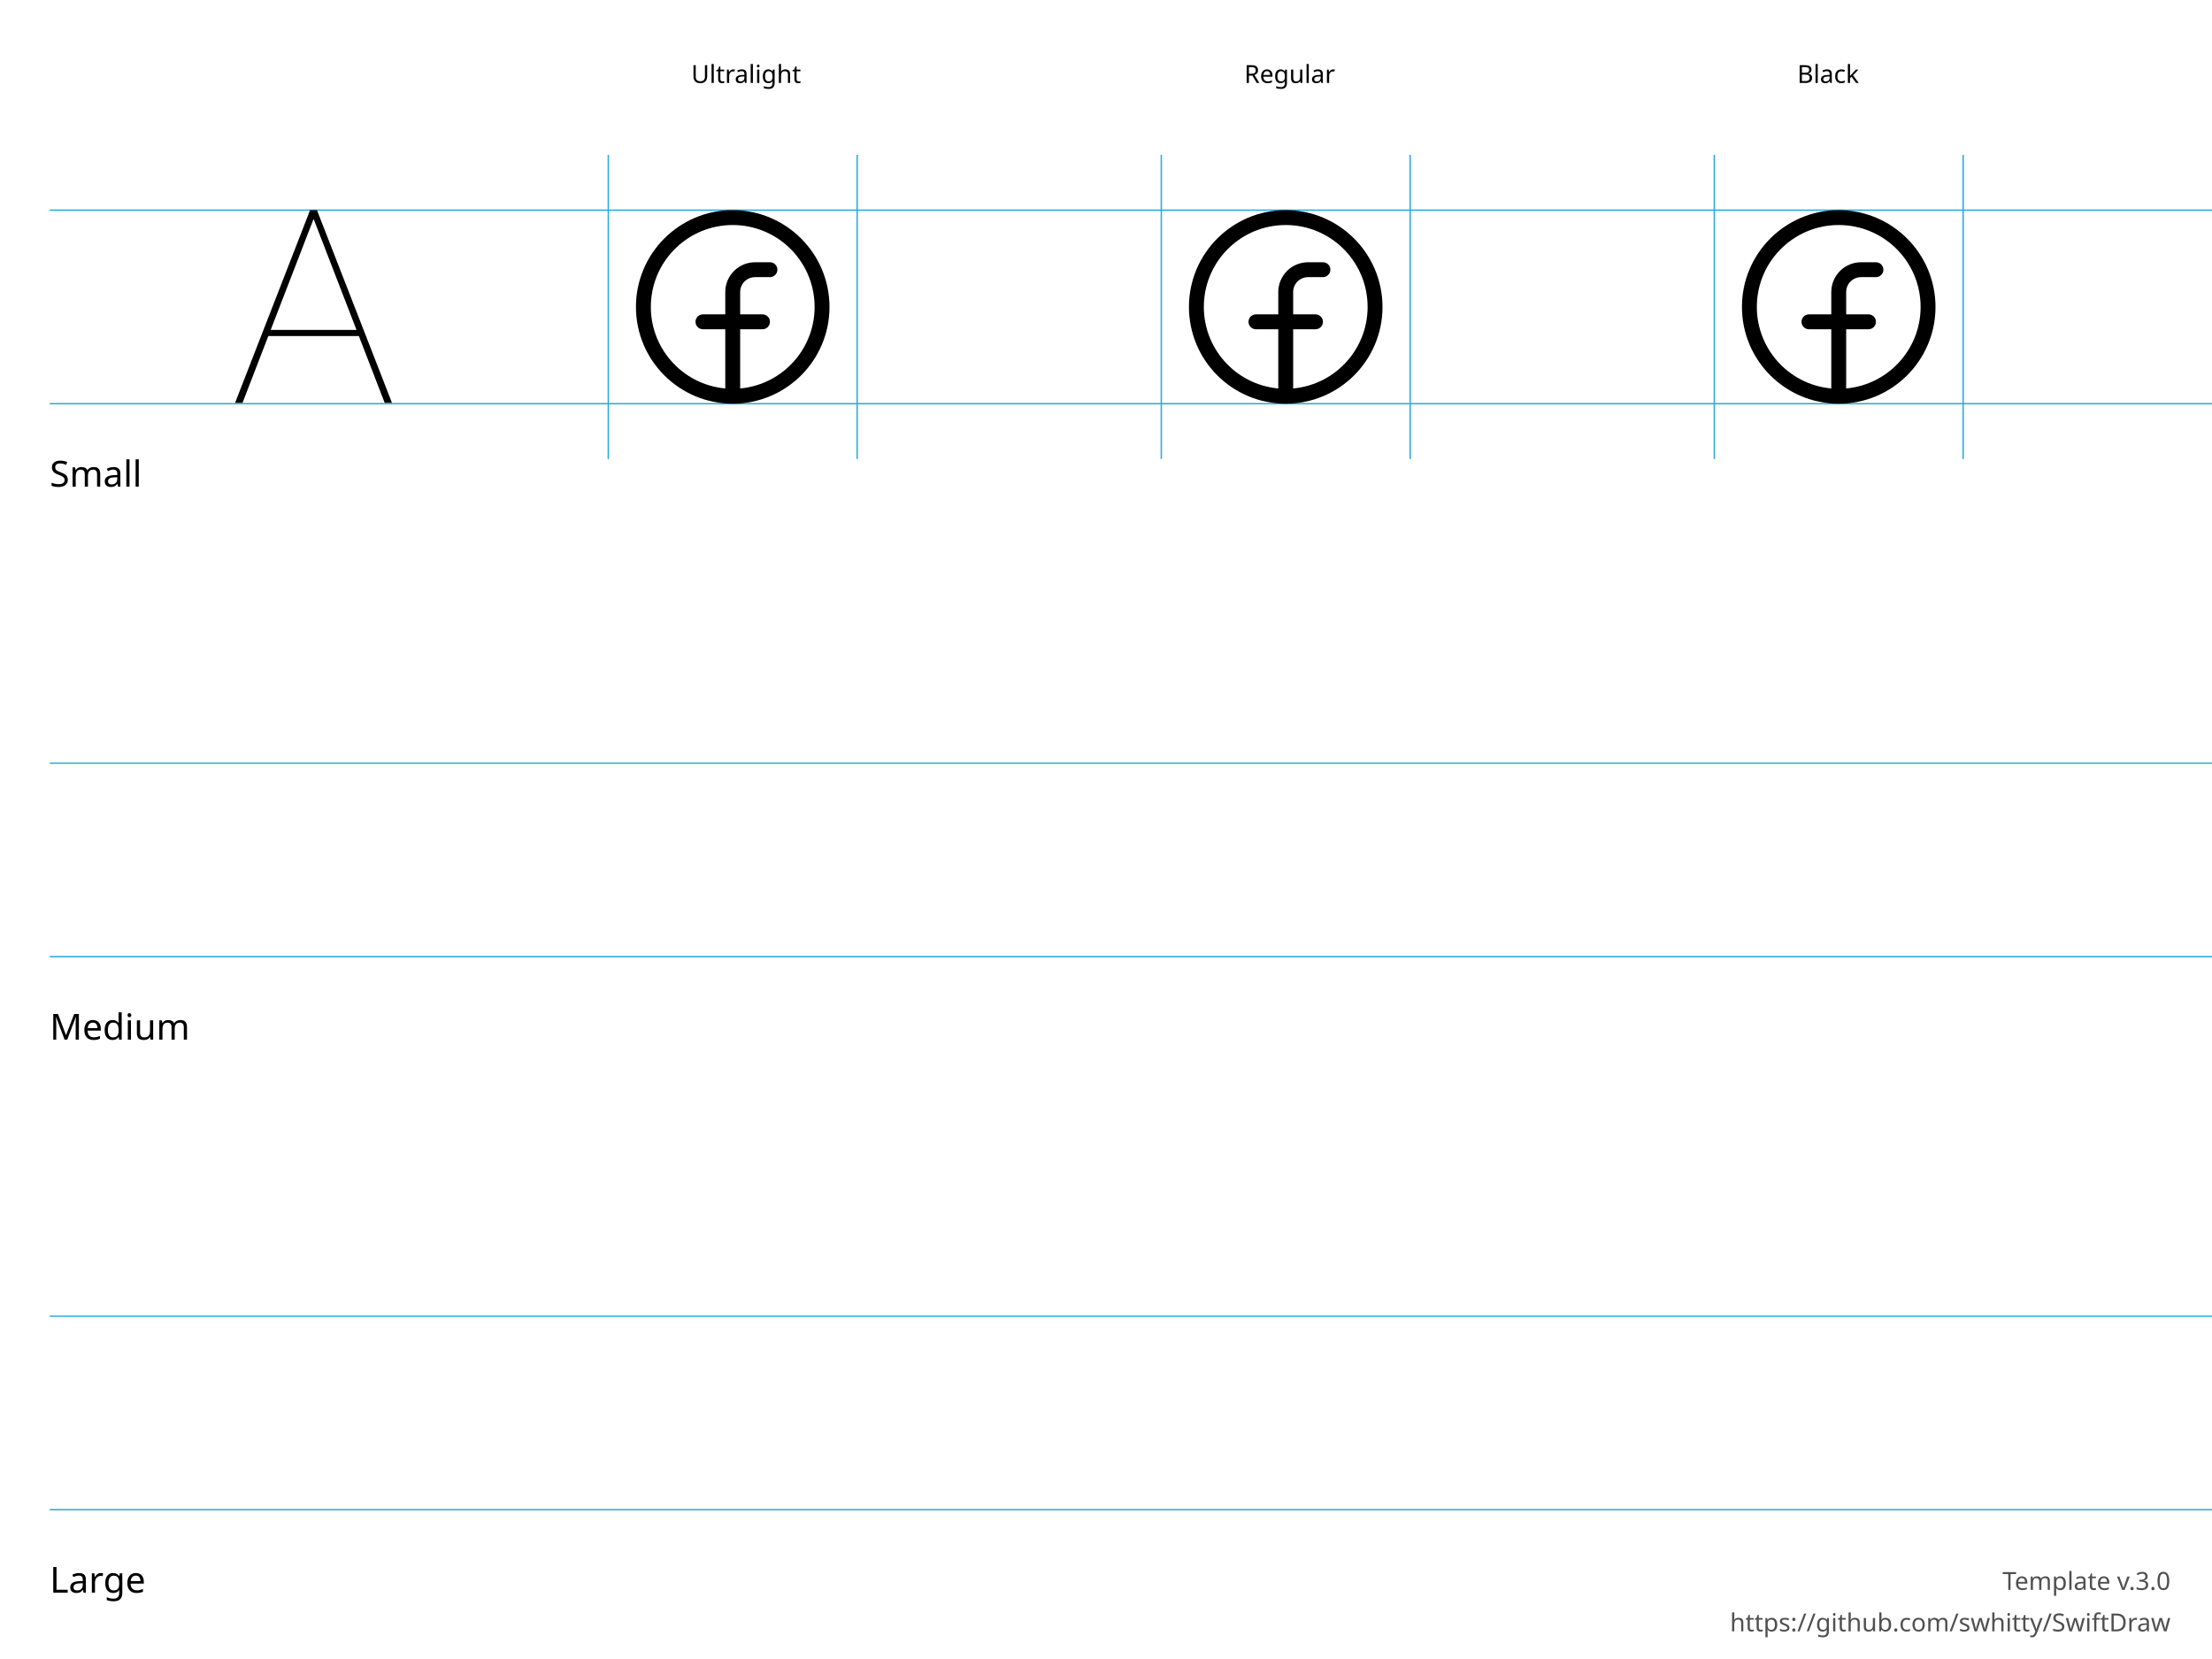
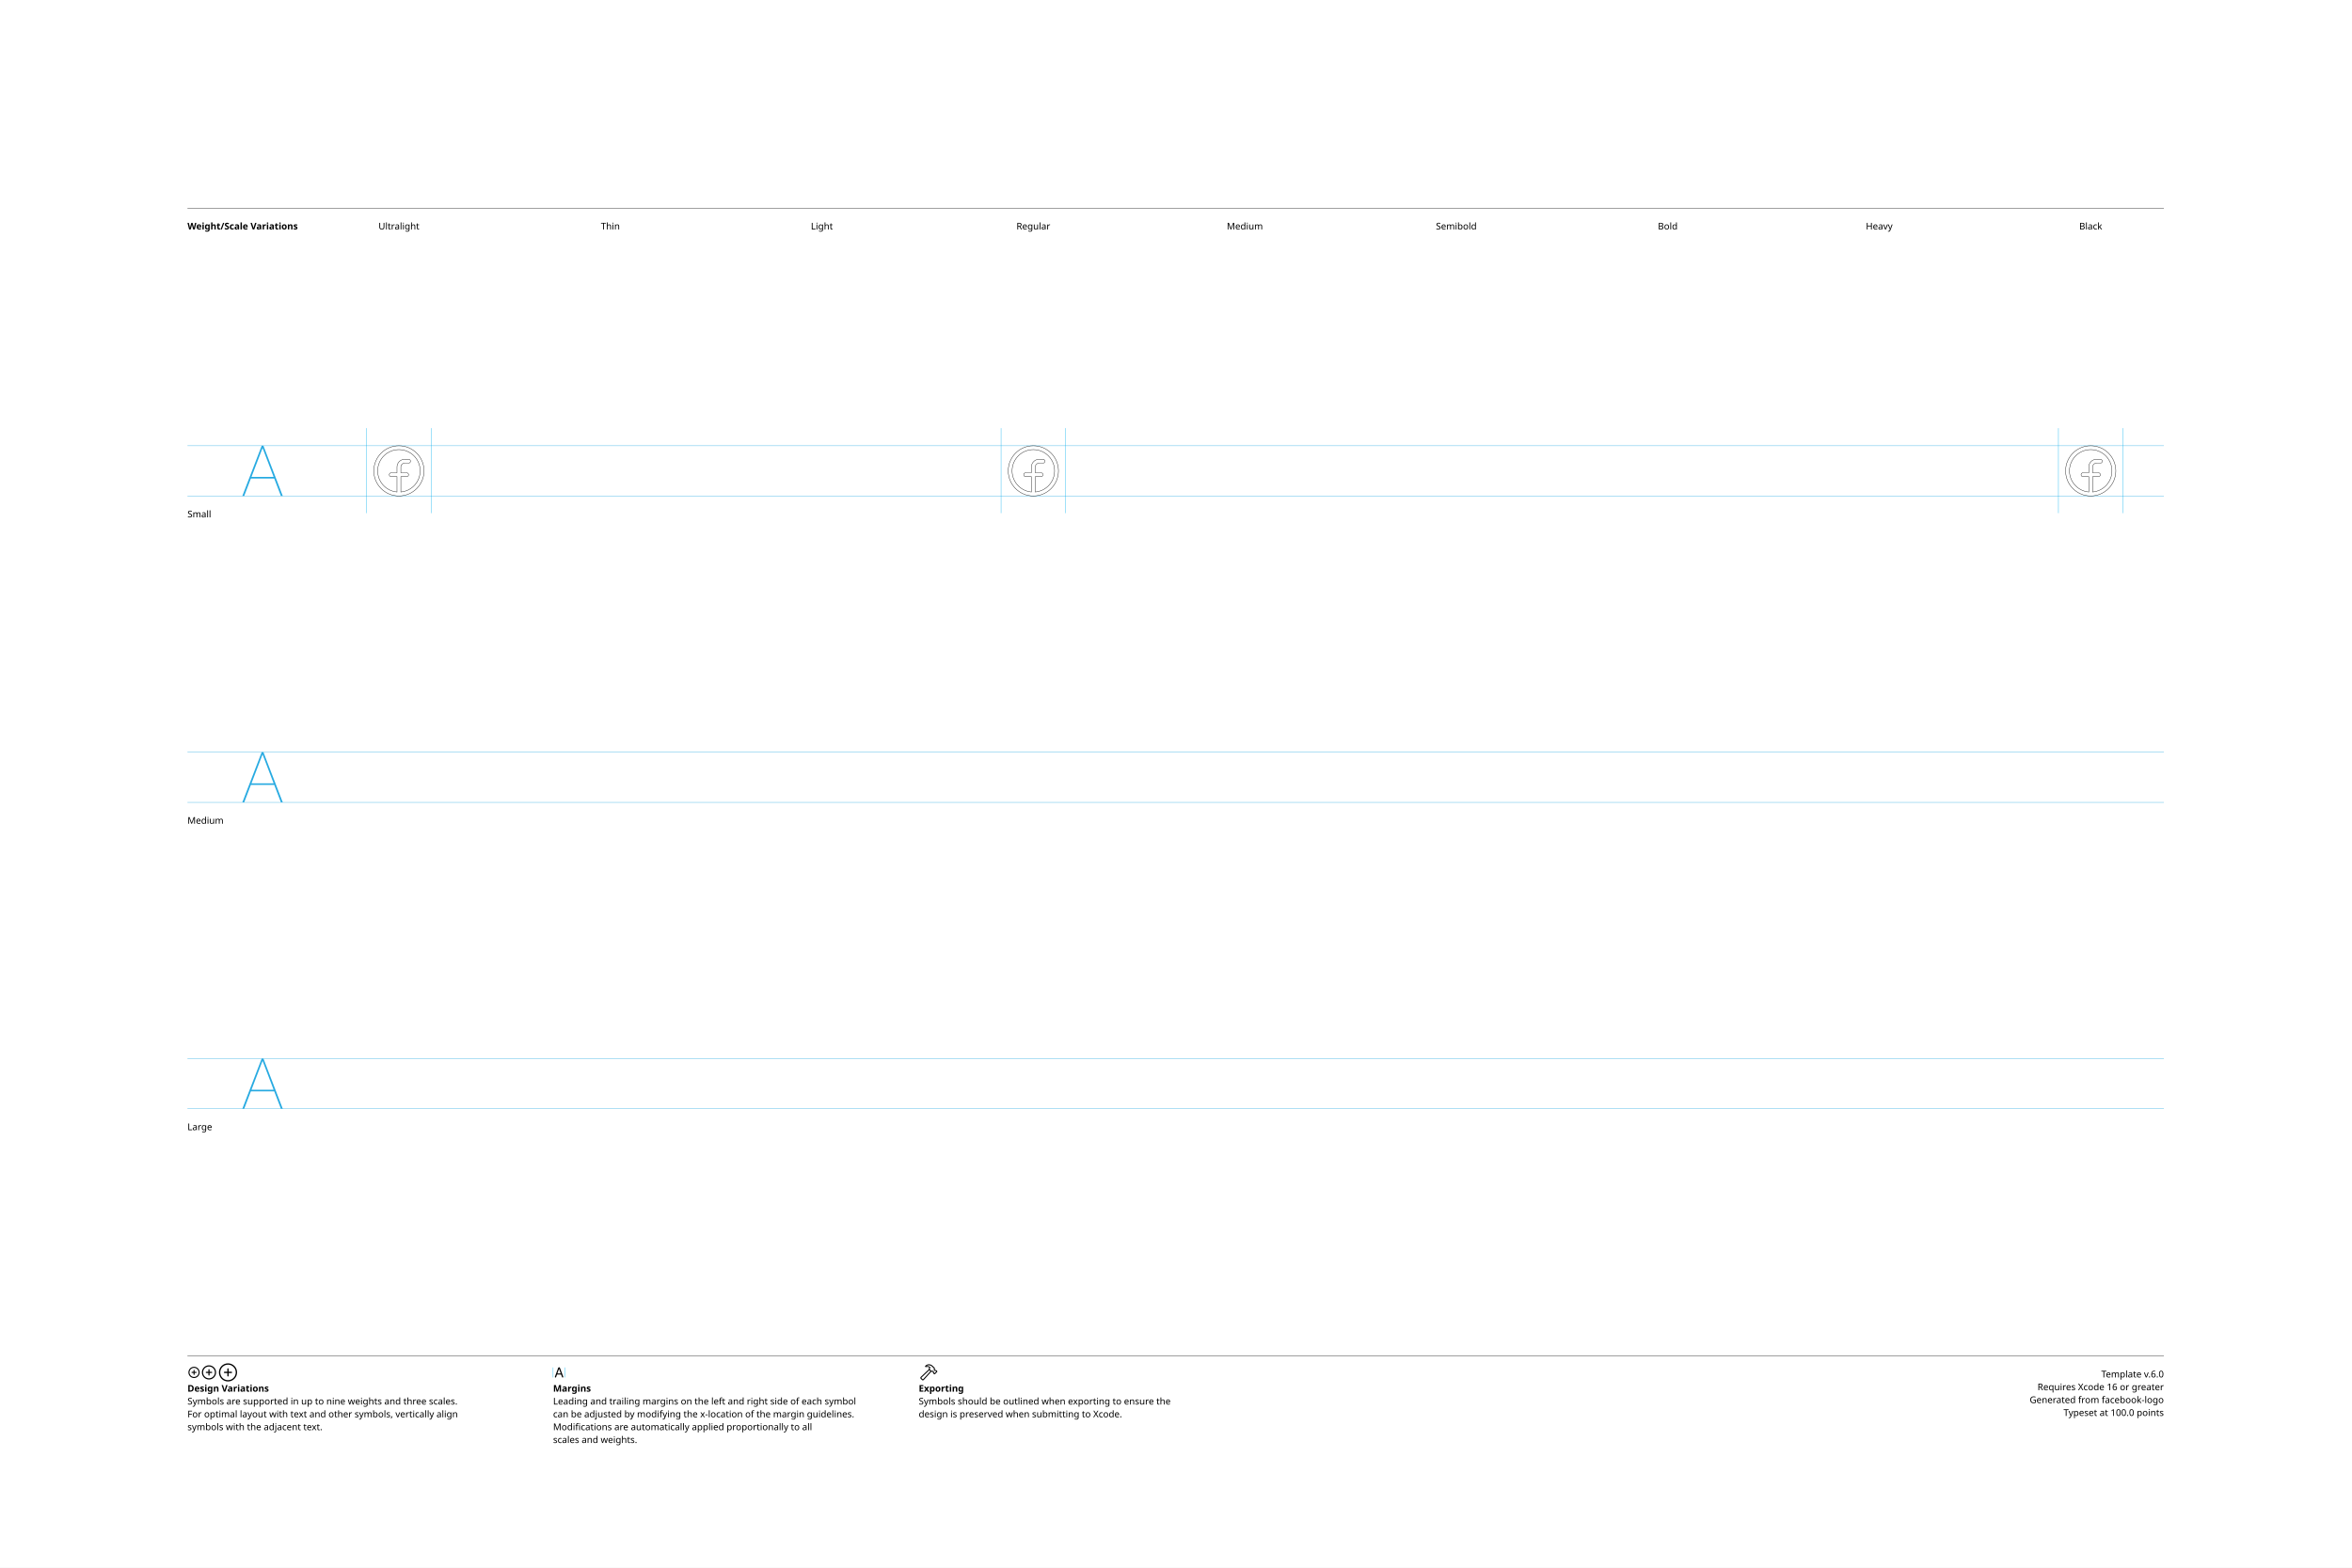
- <svg xmlns="http://www.w3.org/2000/svg" height="600" width="800">
-   <g id="Notes" font-family="'LucidaGrande', 'Lucida Grande', sans-serif" font-size="13">
-     <rect fill="white" height="600.0" width="800.0" x="0.0" y="0.0" />
-     <g font-size="13">
-       <text x="18.0" y="176.0">Small</text>
-       <text x="18.0" y="376.0">Medium</text>
-       <text x="18.0" y="576.0">Large</text>
+ <svg xmlns="http://www.w3.org/2000/svg" version="1.1" viewBox="0 0 3300 2200">
+   <style>.monochrome-0 {-sfsymbols-motion-group:0;-sfsymbols-layer-tags:-431e7f99e949d1cb}
+ 
+ .multicolor-0:custom {fill:#4267B2;-sfsymbols-motion-group:0;-sfsymbols-layer-tags:-431e7f99e949d1cb}
+ 
+ .hierarchical-0:primary {-sfsymbols-motion-group:0;-sfsymbols-layer-tags:-431e7f99e949d1cb}
+ 
+ .SFSymbolsPreviewWireframe {fill:none;opacity:1.0;stroke:black;stroke-width:0.5}
+ </style>
+   <g id="Notes">
+     <rect height="2200" id="artboard" style="fill:white;opacity:1" width="3300" x="0" y="0" />
+     <line style="fill:none;stroke:black;opacity:1;stroke-width:0.5;" x1="263" x2="3036" y1="292" y2="292" />
+     <text style="stroke:none;fill:black;font-family:sans-serif;font-size:13;font-weight:bold;" transform="matrix(1 0 0 1 263 322)">Weight/Scale Variations</text>
+     <text style="stroke:none;fill:black;font-family:sans-serif;font-size:13;text-anchor:middle;" transform="matrix(1 0 0 1 559.711 322)">Ultralight</text>
+     <text style="stroke:none;fill:black;font-family:sans-serif;font-size:13;text-anchor:middle;" transform="matrix(1 0 0 1 856.422 322)">Thin</text>
+     <text style="stroke:none;fill:black;font-family:sans-serif;font-size:13;text-anchor:middle;" transform="matrix(1 0 0 1 1153.13 322)">Light</text>
+     <text style="stroke:none;fill:black;font-family:sans-serif;font-size:13;text-anchor:middle;" transform="matrix(1 0 0 1 1449.84 322)">Regular</text>
+     <text style="stroke:none;fill:black;font-family:sans-serif;font-size:13;text-anchor:middle;" transform="matrix(1 0 0 1 1746.56 322)">Medium</text>
+     <text style="stroke:none;fill:black;font-family:sans-serif;font-size:13;text-anchor:middle;" transform="matrix(1 0 0 1 2043.27 322)">Semibold</text>
+     <text style="stroke:none;fill:black;font-family:sans-serif;font-size:13;text-anchor:middle;" transform="matrix(1 0 0 1 2339.98 322)">Bold</text>
+     <text style="stroke:none;fill:black;font-family:sans-serif;font-size:13;text-anchor:middle;" transform="matrix(1 0 0 1 2636.69 322)">Heavy</text>
+     <text style="stroke:none;fill:black;font-family:sans-serif;font-size:13;text-anchor:middle;" transform="matrix(1 0 0 1 2933.4 322)">Black</text>
+     <line style="fill:none;stroke:black;opacity:1;stroke-width:0.5;" x1="263" x2="3036" y1="1903" y2="1903" />
+     <g transform="matrix(0.2 0 0 0.2 263 1933)">
+       <path d="m46.24 4.15c21.777 0 39.453-17.627 39.453-39.404s-17.676-39.404-39.453-39.404c-21.729 0-39.404 17.627-39.404 39.404s17.676 39.404 39.404 39.404Zm0-7.422c-17.676 0-31.934-14.307-31.934-31.982s14.258-31.982 31.934-31.982 31.982 14.307 31.982 31.982-14.307 31.982-31.982 31.982Zm-17.969-31.982c0 2.148 1.514 3.613 3.76 3.613h10.498v10.596c0 2.197 1.465 3.711 3.613 3.711 2.246 0 3.711-1.514 3.711-3.711v-10.596h10.596c2.197 0 3.711-1.465 3.711-3.613 0-2.197-1.514-3.711-3.711-3.711h-10.596v-10.547c0-2.246-1.465-3.76-3.711-3.76-2.148 0-3.613 1.514-3.613 3.76v10.547h-10.498c-2.246 0-3.76 1.514-3.76 3.711Z" />
    </g>
-     <g font-size="9">
-       <text x="250.0" y="30.0">Ultralight</text>
-       <text x="450.0" y="30.0">Regular</text>
-       <text x="650.0" y="30.0">Black</text>
-       <text id="template-version" fill="#505050" text-anchor="end" x="785.0" y="575.0">Template v.3.0</text>
-       <a href="https://github.com/swhitty/SwiftDraw">
-         <text fill="#505050" text-anchor="end" x="785.0" y="590.0">https://github.com/swhitty/SwiftDraw</text>
-       </a>
+     <g transform="matrix(0.2 0 0 0.2 281.506 1933)">
+       <path d="m58.545 14.551c27.49 0 49.805-22.314 49.805-49.805s-22.314-49.805-49.805-49.805-49.805 22.314-49.805 49.805 22.314 49.805 49.805 49.805Zm0-8.301c-22.949 0-41.504-18.555-41.504-41.504s18.555-41.504 41.504-41.504 41.504 18.555 41.504 41.504-18.555 41.504-41.504 41.504Zm-22.656-41.504c0 2.393 1.66 4.004 4.15 4.004h14.355v14.404c0 2.441 1.66 4.15 4.053 4.15 2.441 0 4.15-1.66 4.15-4.15v-14.404h14.404c2.441 0 4.15-1.611 4.15-4.004 0-2.441-1.709-4.15-4.15-4.15h-14.404v-14.355c0-2.49-1.709-4.199-4.15-4.199-2.393 0-4.053 1.709-4.053 4.199v14.355h-14.355c-2.49 0-4.15 1.709-4.15 4.15Z" />
    </g>
+     <g transform="matrix(0.2 0 0 0.2 304.924 1933)">
+       <path d="m74.853 28.32c35.107 0 63.623-28.467 63.623-63.574s-28.516-63.623-63.623-63.623-63.574 28.516-63.574 63.623 28.467 63.574 63.574 63.574Zm0-9.082c-30.127 0-54.492-24.365-54.492-54.492s24.365-54.492 54.492-54.492 54.492 24.365 54.492 54.492-24.365 54.492-54.492 54.492Zm-28.857-54.492c0 2.588 1.855 4.395 4.59 4.395h19.727v19.775c0 2.686 1.855 4.59 4.443 4.59 2.686 0 4.541-1.855 4.541-4.59v-19.775h19.775c2.686 0 4.59-1.807 4.59-4.395 0-2.734-1.855-4.59-4.59-4.59h-19.775v-19.727c0-2.734-1.855-4.639-4.541-4.639-2.588 0-4.443 1.904-4.443 4.639v19.727h-19.727c-2.734 0-4.59 1.855-4.59 4.59Z" />
+     </g>
+     <text style="stroke:none;fill:black;font-family:sans-serif;font-size:13;font-weight:bold;" transform="matrix(1 0 0 1 263 1953)">Design Variations</text>
+     <text style="stroke:none;fill:black;font-family:sans-serif;font-size:13;" transform="matrix(1 0 0 1 263 1971)">Symbols are supported in up to nine weights and three scales.</text>
+     <text style="stroke:none;fill:black;font-family:sans-serif;font-size:13;" transform="matrix(1 0 0 1 263 1989)">For optimal layout with text and other symbols, vertically align</text>
+     <text style="stroke:none;fill:black;font-family:sans-serif;font-size:13;" transform="matrix(1 0 0 1 263 2007)">symbols with the adjacent text.</text>
+     <line style="fill:none;stroke:#00AEEF;stroke-width:0.5;opacity:1.0;" x1="776" x2="776" y1="1919" y2="1933" />
+     <g transform="matrix(0.2 0 0 0.2 776 1933)">
+       <path d="m16.553 0.781c2.588 0 3.857-0.977 4.785-3.711l6.299-17.236h28.809l6.299 17.236c0.928 2.734 2.197 3.711 4.736 3.711 2.588 0 4.248-1.562 4.248-4.004 0-0.83-0.146-1.611-0.537-2.637l-22.9-60.986c-1.123-2.979-3.125-4.492-6.25-4.492-3.027 0-5.078 1.465-6.152 4.443l-22.9 61.084c-0.391 1.025-0.537 1.807-0.537 2.637 0 2.441 1.562 3.955 4.102 3.955Zm13.477-28.369 11.865-32.861h0.244l11.865 32.861Z" />
+     </g>
+     <line style="fill:none;stroke:#00AEEF;stroke-width:0.5;opacity:1.0;" x1="792.836" x2="792.836" y1="1919" y2="1933" />
+     <text style="stroke:none;fill:black;font-family:sans-serif;font-size:13;font-weight:bold;" transform="matrix(1 0 0 1 776 1953)">Margins</text>
+     <text style="stroke:none;fill:black;font-family:sans-serif;font-size:13;" transform="matrix(1 0 0 1 776 1971)">Leading and trailing margins on the left and right side of each symbol</text>
+     <text style="stroke:none;fill:black;font-family:sans-serif;font-size:13;" transform="matrix(1 0 0 1 776 1989)">can be adjusted by modifying the x-location of the margin guidelines.</text>
+     <text style="stroke:none;fill:black;font-family:sans-serif;font-size:13;" transform="matrix(1 0 0 1 776 2007)">Modifications are automatically applied proportionally to all</text>
+     <text style="stroke:none;fill:black;font-family:sans-serif;font-size:13;" transform="matrix(1 0 0 1 776 2025)">scales and weights.</text>
+     <g transform="matrix(0.2 0 0 0.2 1289 1933)">
+       <path d="m14.209 9.326 8.496 8.545c4.297 4.346 9.229 4.053 13.867-1.074l53.467-58.935-4.834-4.883-53.076 58.398c-1.758 2.002-3.418 2.49-5.762 0.146l-5.859-5.811c-2.344-2.295-1.807-4.004 0.195-5.811l57.373-54.004-4.883-4.834-57.959 54.443c-4.932 4.59-5.322 9.473-1.025 13.818Zm32.08-90.967c-2.1 2.051-2.246 4.932-1.074 6.885 1.172 1.807 3.467 2.979 6.689 2.148 7.324-1.709 14.941-2.002 22.07 2.686l-2.93 7.275c-1.709 4.15-0.83 7.08 1.855 9.814l11.475 11.572c2.441 2.441 4.492 2.539 7.324 2.051l5.322-0.977 3.32 3.369-0.195 2.783c-0.195 2.49 0.439 4.395 2.881 6.787l3.809 3.711c2.393 2.393 5.469 2.539 7.812 0.195l14.551-14.6c2.344-2.344 2.246-5.322-0.146-7.715l-3.857-3.809c-2.393-2.393-4.248-3.174-6.641-2.979l-2.881 0.244-3.223-3.174 1.221-5.615c0.635-2.832-0.146-5.029-3.076-7.959l-10.986-10.938c-16.699-16.602-38.867-16.211-53.32-1.758Zm7.471 1.855c12.158-8.887 28.613-7.373 39.746 3.76l12.158 12.06c1.172 1.172 1.367 2.1 1.025 3.809l-1.611 7.422 7.52 7.422 4.932-0.293c1.27-0.049 1.66 0.049 2.637 1.025l2.881 2.881-12.207 12.207-2.881-2.881c-0.977-0.977-1.123-1.367-1.074-2.686l0.342-4.883-7.471-7.422-7.617 1.27c-1.611 0.342-2.344 0.195-3.564-0.977l-10.01-10.01c-1.27-1.172-1.416-2.002-0.635-3.857l4.395-10.449c-7.812-7.275-17.969-10.4-28.125-7.422-0.781 0.195-1.074-0.439-0.439-0.977Z" />
+     </g>
+     <text style="stroke:none;fill:black;font-family:sans-serif;font-size:13;font-weight:bold;" transform="matrix(1 0 0 1 1289 1953)">Exporting</text>
+     <text style="stroke:none;fill:black;font-family:sans-serif;font-size:13;" transform="matrix(1 0 0 1 1289 1971)">Symbols should be outlined when exporting to ensure the</text>
+     <text style="stroke:none;fill:black;font-family:sans-serif;font-size:13;" transform="matrix(1 0 0 1 1289 1989)">design is preserved when submitting to Xcode.</text>
+     <text id="template-version" style="stroke:none;fill:black;font-family:sans-serif;font-size:13;text-anchor:end;" transform="matrix(1 0 0 1 3036 1933)">Template v.6.0</text>
+     <text style="stroke:none;fill:black;font-family:sans-serif;font-size:13;text-anchor:end;" transform="matrix(1 0 0 1 3036 1951)">Requires Xcode 16 or greater</text>
+     <text id="descriptive-name" style="stroke:none;fill:black;font-family:sans-serif;font-size:13;text-anchor:end;" transform="matrix(1 0 0 1 3036 1969)">Generated from facebook-logo</text>
+     <text style="stroke:none;fill:black;font-family:sans-serif;font-size:13;text-anchor:end;" transform="matrix(1 0 0 1 3036 1987)">Typeset at 100.0 points</text>
+     <text style="stroke:none;fill:black;font-family:sans-serif;font-size:13;" transform="matrix(1 0 0 1 263 726)">Small</text>
+     <text style="stroke:none;fill:black;font-family:sans-serif;font-size:13;" transform="matrix(1 0 0 1 263 1156)">Medium</text>
+     <text style="stroke:none;fill:black;font-family:sans-serif;font-size:13;" transform="matrix(1 0 0 1 263 1586)">Large</text>
  </g>
-   <g id="Guides" stroke="rgb(39, 170, 225)" stroke-width="0.5">
-     <path id="Capline-S" d="M18,76 l800,0" />
-     <path id="H-reference" d="M85,145.755 L87.685,145.755 L113.369,79.287 L114.052,79.287 L114.052,76 L112.148,76 L85,145.755 Z M95.693,121.536 L130.996,121.536 L130.263,119.313 L96.474,119.313 L95.693,121.536 Z M139.15,145.755 L141.787,145.755 L114.638,76 L113.466,76 L113.466,79.287 L139.15,145.755 Z" stroke="none" />
-     <path id="Baseline-S" d="M18,146 l800,0" />
-     <path id="left-margin-Ultralight-S" d="M220,56 l0,110" />
-     <path id="right-margin-Ultralight-S" d="M310,56 l0,110" />
-     <path id="left-margin-Regular-S" d="M420,56 l0,110" />
-     <path id="right-margin-Regular-S" d="M510,56 l0,110" />
-     <path id="left-margin-Black-S" d="M620,56 l0,110" />
-     <path id="right-margin-Black-S" d="M710,56 l0,110" />
-     <path id="Capline-M" d="M18,276 l800,0" />
-     <path id="Baseline-M" d="M18,346 l800,0" />
-     <path id="Capline-L" d="M18,476 l800,0" />
-     <path id="Baseline-L" d="M18,546 l800,0" />
+   <g id="Guides">
+     <g id="H-reference" style="fill:#27AAE1;stroke:none;" transform="matrix(1 0 0 1 339 696)">
+       <path d="M0.994 0L3.638 0L29.328-67.132L30.03-67.132L30.03-70.459L28.123-70.459ZM11.688-24.48L46.981-24.48L46.231-26.729L12.438-26.729ZM55.12 0L57.764 0L30.638-70.459L29.433-70.459L29.433-67.132Z" />
+     </g>
+     <line id="Baseline-S" style="fill:none;stroke:#27AAE1;opacity:1;stroke-width:0.5;" x1="263" x2="3036" y1="696" y2="696" />
+     <line id="Capline-S" style="fill:none;stroke:#27AAE1;opacity:1;stroke-width:0.5;" x1="263" x2="3036" y1="625.541" y2="625.541" />
+     <g id="H-reference" style="fill:#27AAE1;stroke:none;" transform="matrix(1 0 0 1 339 1126)">
+       <path d="M0.994 0L3.638 0L29.328-67.132L30.03-67.132L30.03-70.459L28.123-70.459ZM11.688-24.48L46.981-24.48L46.231-26.729L12.438-26.729ZM55.12 0L57.764 0L30.638-70.459L29.433-70.459L29.433-67.132Z" />
+     </g>
+     <line id="Baseline-M" style="fill:none;stroke:#27AAE1;opacity:1;stroke-width:0.5;" x1="263" x2="3036" y1="1126" y2="1126" />
+     <line id="Capline-M" style="fill:none;stroke:#27AAE1;opacity:1;stroke-width:0.5;" x1="263" x2="3036" y1="1055.54" y2="1055.54" />
+     <g id="H-reference" style="fill:#27AAE1;stroke:none;" transform="matrix(1 0 0 1 339 1556)">
+       <path d="M0.994 0L3.638 0L29.328-67.132L30.03-67.132L30.03-70.459L28.123-70.459ZM11.688-24.48L46.981-24.48L46.231-26.729L12.438-26.729ZM55.12 0L57.764 0L30.638-70.459L29.433-70.459L29.433-67.132Z" />
+     </g>
+     <line id="Baseline-L" style="fill:none;stroke:#27AAE1;opacity:1;stroke-width:0.5;" x1="263" x2="3036" y1="1556" y2="1556" />
+     <line id="Capline-L" style="fill:none;stroke:#27AAE1;opacity:1;stroke-width:0.5;" x1="263" x2="3036" y1="1485.54" y2="1485.54" />
+     <line id="right-margin-Black-S" style="fill:none;stroke:#00AEEF;stroke-width:0.5;opacity:1.0;" x1="2978.7" x2="2978.7" y1="600.785" y2="720.121" />
+     <line id="left-margin-Black-S" style="fill:none;stroke:#00AEEF;stroke-width:0.5;opacity:1.0;" x1="2888.1" x2="2888.1" y1="600.785" y2="720.121" />
+     <line id="right-margin-Regular-S" style="fill:none;stroke:#00AEEF;stroke-width:0.5;opacity:1.0;" x1="1495.14" x2="1495.14" y1="600.785" y2="720.121" />
+     <line id="left-margin-Regular-S" style="fill:none;stroke:#00AEEF;stroke-width:0.5;opacity:1.0;" x1="1404.55" x2="1404.55" y1="600.785" y2="720.121" />
+     <line id="right-margin-Ultralight-S" style="fill:none;stroke:#00AEEF;stroke-width:0.5;opacity:1.0;" x1="605.006" x2="605.006" y1="600.785" y2="720.121" />
+     <line id="left-margin-Ultralight-S" style="fill:none;stroke:#00AEEF;stroke-width:0.5;opacity:1.0;" x1="514.416" x2="514.416" y1="600.785" y2="720.121" />
  </g>
  <g id="Symbols">
-     <g id="Ultralight-S">
-       <path d="M265,76 C245.67,76 230,91.67 230,111 C230,130.33 245.67,146 265,146 C284.33,146 300,130.33 300,111 C299.979,91.677 284.32,76.02 264.999,76 Z M267.692,140.491 L267.692,119.077 L275.769,119.077 C277.256,119.077 278.462,117.872 278.462,116.385 C278.462,114.898 277.256,113.692 275.769,113.692 L267.692,113.692 L267.692,105.615 C267.692,104.187 268.26,102.818 269.269,101.808 C270.279,100.798 271.649,100.231 273.077,100.231 L278.462,100.231 C279.948,100.231 281.154,99.025 281.154,97.538 C281.154,96.052 279.948,94.846 278.462,94.846 L273.077,94.846 C270.221,94.846 267.482,95.981 265.462,98 C263.442,100.02 262.308,102.759 262.308,105.615 L262.308,113.692 L254.231,113.692 C252.744,113.692 251.538,114.898 251.538,116.385 C251.538,117.872 252.744,119.077 254.231,119.077 L262.308,119.077 L262.308,140.491 C246.541,139.052 234.695,125.466 235.415,109.651 C236.136,93.835 249.168,81.383 265,81.383 C280.832,81.383 293.864,93.835 294.585,109.651 C295.305,125.466 283.459,139.052 267.692,140.491 Z" />
+     <g id="Black-S" transform="matrix(1.00656 0 0 1.00656 2888.1 696)">
+       <path class="monochrome-0 multicolor-0:custom hierarchical-0:primary SFSymbolsPreviewWireframe" d="M45-70C25.67-70 10-54.33 10-35C10-15.67 25.67 0 45 0C64.33 0 80-15.67 80-35C79.979-54.323 64.32-69.98 44.999-70ZM47.692-5.509L47.692-26.923L55.769-26.923C57.256-26.923 58.462-28.128 58.462-29.615C58.462-31.102 57.256-32.308 55.769-32.308L47.692-32.308L47.692-40.385C47.692-41.813 48.26-43.182 49.269-44.192C50.279-45.202 51.649-45.769 53.077-45.769L58.462-45.769C59.948-45.769 61.154-46.975 61.154-48.462C61.154-49.948 59.948-51.154 58.462-51.154L53.077-51.154C50.221-51.154 47.482-50.019 45.462-48C43.442-45.98 42.308-43.241 42.308-40.385L42.308-32.308L34.231-32.308C32.744-32.308 31.538-31.102 31.538-29.615C31.538-28.128 32.744-26.923 34.231-26.923L42.308-26.923L42.308-5.509C26.541-6.948 14.695-20.534 15.415-36.349C16.136-52.165 29.168-64.617 45-64.617C60.832-64.617 73.864-52.165 74.585-36.349C75.305-20.534 63.459-6.948 47.692-5.509Z" />
    </g>
-     <g id="Regular-S">
-       <path d="M465,76 C445.67,76 430,91.67 430,111 C430,130.33 445.67,146 465,146 C484.33,146 500,130.33 500,111 C499.979,91.677 484.32,76.02 464.999,76 Z M467.692,140.491 L467.692,119.077 L475.769,119.077 C477.256,119.077 478.462,117.872 478.462,116.385 C478.462,114.898 477.256,113.692 475.769,113.692 L467.692,113.692 L467.692,105.615 C467.692,104.187 468.26,102.818 469.269,101.808 C470.279,100.798 471.649,100.231 473.077,100.231 L478.462,100.231 C479.948,100.231 481.154,99.025 481.154,97.538 C481.154,96.052 479.948,94.846 478.462,94.846 L473.077,94.846 C470.221,94.846 467.482,95.981 465.462,98 C463.442,100.02 462.308,102.759 462.308,105.615 L462.308,113.692 L454.231,113.692 C452.744,113.692 451.538,114.898 451.538,116.385 C451.538,117.872 452.744,119.077 454.231,119.077 L462.308,119.077 L462.308,140.491 C446.541,139.052 434.695,125.466 435.415,109.651 C436.136,93.835 449.168,81.383 465,81.383 C480.832,81.383 493.864,93.835 494.585,109.651 C495.305,125.466 483.459,139.052 467.692,140.491 Z" />
+     <g id="Regular-S" transform="matrix(1.00656 0 0 1.00656 1404.55 696)">
+       <path class="monochrome-0 multicolor-0:custom hierarchical-0:primary SFSymbolsPreviewWireframe" d="M45-70C25.67-70 10-54.33 10-35C10-15.67 25.67 0 45 0C64.33 0 80-15.67 80-35C79.979-54.323 64.32-69.98 44.999-70ZM47.692-5.509L47.692-26.923L55.769-26.923C57.256-26.923 58.462-28.128 58.462-29.615C58.462-31.102 57.256-32.308 55.769-32.308L47.692-32.308L47.692-40.385C47.692-41.813 48.26-43.182 49.269-44.192C50.279-45.202 51.649-45.769 53.077-45.769L58.462-45.769C59.948-45.769 61.154-46.975 61.154-48.462C61.154-49.948 59.948-51.154 58.462-51.154L53.077-51.154C50.221-51.154 47.482-50.019 45.462-48C43.442-45.98 42.308-43.241 42.308-40.385L42.308-32.308L34.231-32.308C32.744-32.308 31.538-31.102 31.538-29.615C31.538-28.128 32.744-26.923 34.231-26.923L42.308-26.923L42.308-5.509C26.541-6.948 14.695-20.534 15.415-36.349C16.136-52.165 29.168-64.617 45-64.617C60.832-64.617 73.864-52.165 74.585-36.349C75.305-20.534 63.459-6.948 47.692-5.509Z" />
    </g>
-     <g id="Black-S">
-       <path d="M665,76 C645.67,76 630,91.67 630,111 C630,130.33 645.67,146 665,146 C684.33,146 700,130.33 700,111 C699.979,91.677 684.32,76.02 664.999,76 Z M667.692,140.491 L667.692,119.077 L675.769,119.077 C677.256,119.077 678.462,117.872 678.462,116.385 C678.462,114.898 677.256,113.692 675.769,113.692 L667.692,113.692 L667.692,105.615 C667.692,104.187 668.26,102.818 669.269,101.808 C670.279,100.798 671.649,100.231 673.077,100.231 L678.462,100.231 C679.948,100.231 681.154,99.025 681.154,97.538 C681.154,96.052 679.948,94.846 678.462,94.846 L673.077,94.846 C670.221,94.846 667.482,95.981 665.462,98 C663.442,100.02 662.308,102.759 662.308,105.615 L662.308,113.692 L654.231,113.692 C652.744,113.692 651.538,114.898 651.538,116.385 C651.538,117.872 652.744,119.077 654.231,119.077 L662.308,119.077 L662.308,140.491 C646.541,139.052 634.695,125.466 635.415,109.651 C636.136,93.835 649.168,81.383 665,81.383 C680.832,81.383 693.864,93.835 694.585,109.651 C695.305,125.466 683.459,139.052 667.692,140.491 Z" />
+     <g id="Ultralight-S" transform="matrix(1.00656 0 0 1.00656 514.416 696)">
+       <path class="monochrome-0 multicolor-0:custom hierarchical-0:primary SFSymbolsPreviewWireframe" d="M45-70C25.67-70 10-54.33 10-35C10-15.67 25.67 0 45 0C64.33 0 80-15.67 80-35C79.979-54.323 64.32-69.98 44.999-70ZM47.692-5.509L47.692-26.923L55.769-26.923C57.256-26.923 58.462-28.128 58.462-29.615C58.462-31.102 57.256-32.308 55.769-32.308L47.692-32.308L47.692-40.385C47.692-41.813 48.26-43.182 49.269-44.192C50.279-45.202 51.649-45.769 53.077-45.769L58.462-45.769C59.948-45.769 61.154-46.975 61.154-48.462C61.154-49.948 59.948-51.154 58.462-51.154L53.077-51.154C50.221-51.154 47.482-50.019 45.462-48C43.442-45.98 42.308-43.241 42.308-40.385L42.308-32.308L34.231-32.308C32.744-32.308 31.538-31.102 31.538-29.615C31.538-28.128 32.744-26.923 34.231-26.923L42.308-26.923L42.308-5.509C26.541-6.948 14.695-20.534 15.415-36.349C16.136-52.165 29.168-64.617 45-64.617C60.832-64.617 73.864-52.165 74.585-36.349C75.305-20.534 63.459-6.948 47.692-5.509Z" />
    </g>
  </g>
</svg>
